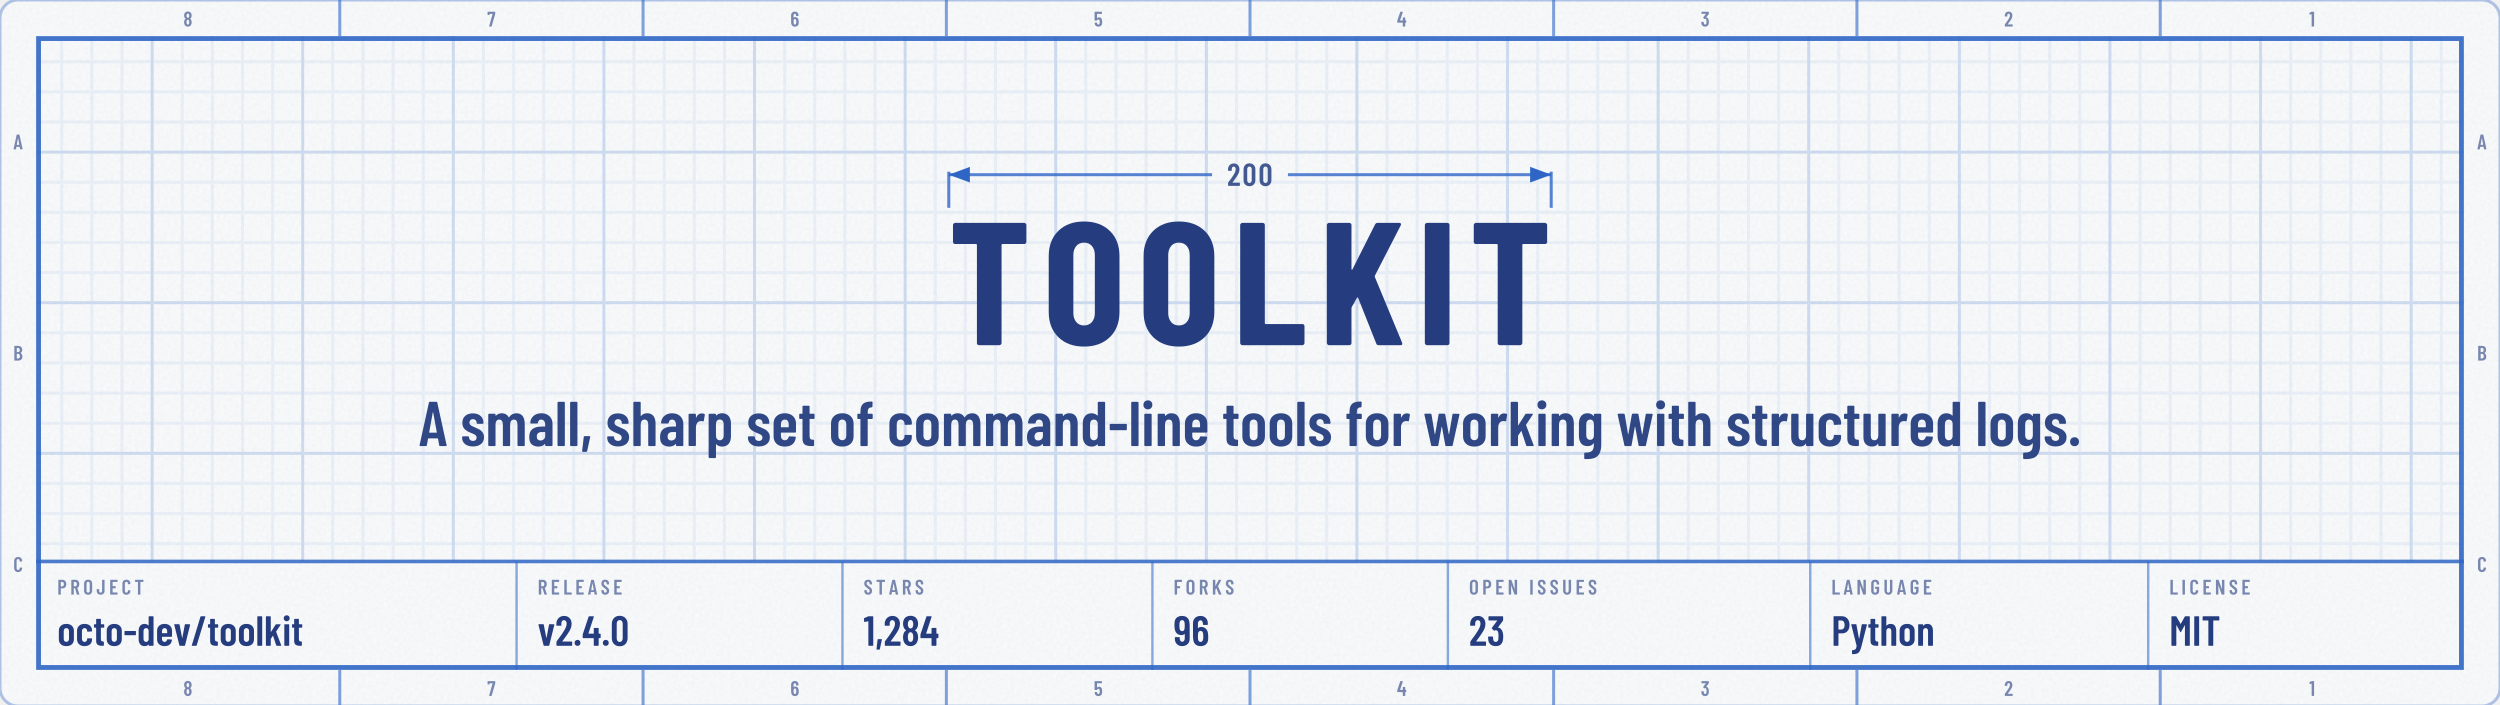
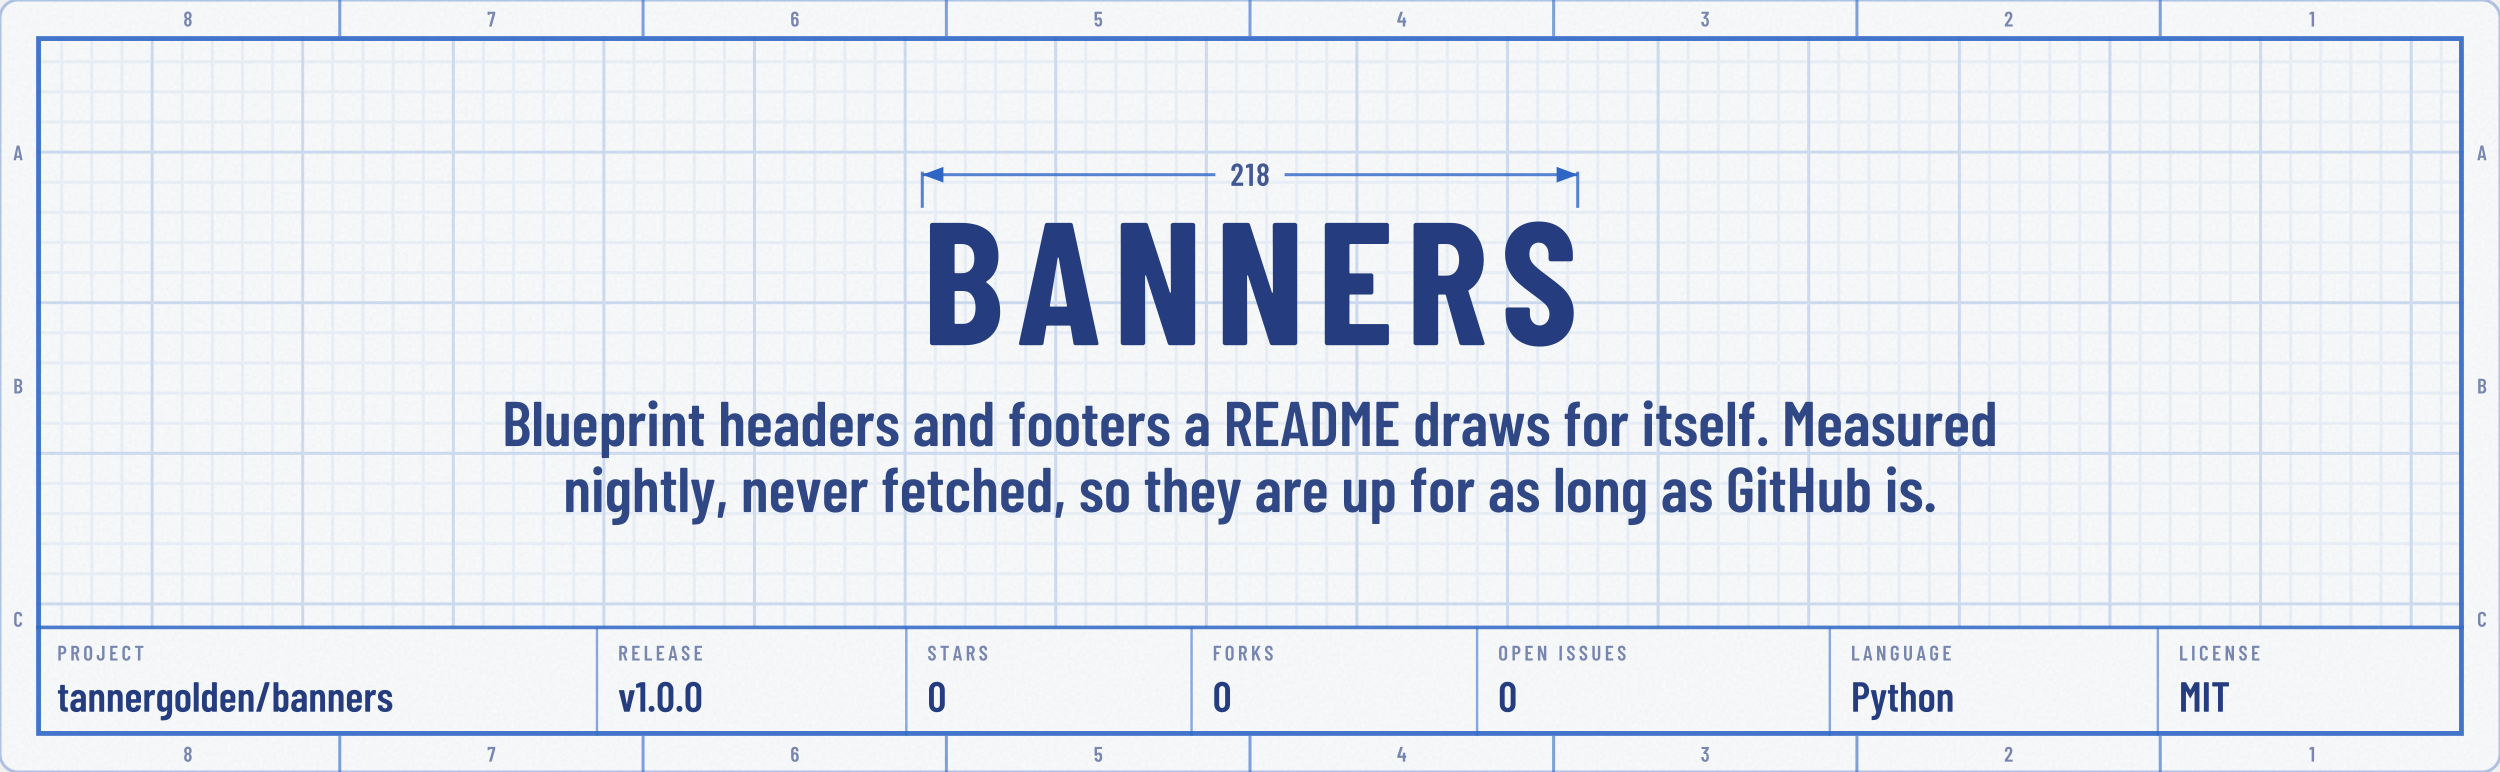
- <svg xmlns="http://www.w3.org/2000/svg" width="830" height="234" viewBox="0 0 830 234" role="img" aria-labelledby="t d">
+ <svg xmlns="http://www.w3.org/2000/svg" width="830" height="256" viewBox="0 0 830 256" role="img" aria-labelledby="t d">
  <defs>
    <clipPath id="kc1">
-       <rect x="0" y="0" width="830" height="234.4" rx="6" />
+       <rect x="0" y="0" width="830" height="256.3" rx="6" />
    </clipPath>
    <filter id="kn2" x="0" y="0" width="100%" height="100%">
      <feTurbulence type="fractalNoise" baseFrequency=".85" numOctaves="2" stitchTiles="stitch" />
      <feColorMatrix values="0 0 0 0 0 0 0 0 0 0 0 0 0 0 0 0 0 0 0.035 0" />
    </filter>
    <pattern id="kp3" width="10" height="10" patternUnits="userSpaceOnUse">
      <path d="M10 .5H.5V10" fill="none" stroke="#2F66C6" stroke-opacity="0.07" />
    </pattern>
    <pattern id="kp4" width="50" height="50" patternUnits="userSpaceOnUse">
      <path d="M50 .5H.5V50" fill="none" stroke="#2F66C6" stroke-opacity="0.14" />
    </pattern>
    <clipPath id="kc5">
-       <path clip-rule="evenodd" d="M12 12h806v210.4h-806zM12 186.4h806v36h-806z" />
+       <path clip-rule="evenodd" d="M12 12h806v232.3h-806zM12 208.3h806v36h-806z" />
    </clipPath>
    <path id="m44" d="M33 -78 59 146Q60 157 71 157H151Q164 157 161 144L112 -80Q110 -91 99 -91H45Q39 -91 36 -88Q32 -84 33 -78Z" />
-     <path id="m45" d="M27 263V339Q27 344 30 348Q34 351 39 351H286Q291 351 294 348Q298 344 298 339V263Q298 258 294 254Q291 251 286 251H39Q34 251 30 254Q27 258 27 263Z" />
    <path id="m46" d="M35 69Q35 100 55 120Q75 140 106 140Q137 140 156 120Q176 100 176 69Q176 38 156 18Q136 -2 106 -2Q75 -2 55 18Q35 38 35 69Z" />
    <path id="m47" d="M21 14 226 690Q229 700 239 700H331Q337 700 340 696Q343 692 341 686L136 10Q133 0 123 0H31Q25 0 22 4Q19 8 21 14Z" />
    <path id="m48" d="M38 183V517Q38 604 89 658Q140 711 224 711Q309 711 360 658Q412 604 412 517V183Q412 96 360 42Q309 -11 224 -11Q140 -11 89 42Q38 96 38 183ZM296 176V524Q296 563 276 586Q257 610 224 610Q192 610 173 586Q154 563 154 524V176Q154 137 173 114Q192 90 224 90Q257 90 276 114Q296 137 296 176Z" />
    <path id="m49" d="M122 700H218Q223 700 226 696Q230 693 230 688V12Q230 7 226 4Q223 0 218 0H126Q121 0 118 4Q114 7 114 12V576Q114 578 112 580Q111 582 109 581L27 565H24Q13 565 13 576L10 643Q10 653 18 657L107 697Q114 700 122 700Z" />
    <path id="m50" d="M173 100H392Q397 100 400 96Q404 93 404 88V12Q404 7 400 4Q397 0 392 0H43Q38 0 34 4Q31 7 31 12V92Q31 101 36 107L75 160Q114 212 152 266Q189 320 215 363Q273 459 273 522Q273 562 256 585Q238 608 209 608Q180 608 163 586Q146 563 147 526V487Q147 482 144 478Q140 475 135 475H41Q36 475 32 478Q29 482 29 487V530Q33 610 84 659Q134 708 214 708Q293 708 342 656Q390 605 390 521Q390 471 373 422Q356 373 319 317Q294 277 260 229Q225 181 214 166Q184 126 170 106Q168 104 169 102Q170 100 173 100Z" />
    <path id="m51" d="M387 218Q387 169 380 134Q368 66 326 29Q283 -8 210 -8Q134 -8 86 32Q38 73 32 143Q30 165 28 207Q28 219 40 219H132Q144 219 144 207Q146 173 148 156Q153 125 169 108Q185 92 210 92Q234 92 250 108Q266 123 271 152Q276 182 276 230Q276 281 269 315Q263 341 248 355Q233 369 210 369Q195 369 183 360Q177 356 174 356Q172 356 166 360L119 408Q115 412 115 417Q115 421 118 425L243 595Q245 597 244 599Q242 601 239 601H49Q44 601 40 604Q37 608 37 613V688Q37 693 40 696Q44 700 49 700H373Q378 700 382 696Q385 693 385 688V609Q385 602 380 594L266 438Q262 432 268 431Q309 426 338 392Q368 358 378 307Q387 267 387 218Z" />
    <path id="m52" d="M443 275V194Q443 189 440 186Q436 182 431 182H401Q396 182 396 177V12Q396 7 392 4Q389 0 384 0H292Q287 0 284 4Q280 7 280 12V177Q280 182 275 182H29Q24 182 20 186Q17 189 17 194V259Q17 268 19 274L158 690Q161 700 171 700H271Q277 700 280 696Q283 693 281 686L153 293Q152 287 157 287H275Q280 287 280 292V412Q280 417 284 420Q287 424 292 424H384Q389 424 392 420Q396 417 396 412V292Q396 287 401 287H431Q436 287 440 284Q443 280 443 275Z" />
    <path id="m53" d="M400 216Q400 175 396 146Q391 72 344 32Q297 -8 219 -8Q145 -8 99 30Q53 68 43 144L40 172Q40 184 52 184H144Q156 184 157 172Q157 166 159 154Q171 92 219 92Q244 92 260 108Q275 124 280 153Q284 178 284 217Q284 254 278 281Q273 307 258 322Q242 336 219 336Q171 336 157 290Q154 279 144 279H51Q46 279 42 282Q39 286 39 291V688Q39 693 42 696Q46 700 51 700H377Q382 700 386 696Q389 693 389 688V612Q389 607 386 604Q382 600 377 600H160Q155 600 155 595V400Q155 397 157 396Q159 396 161 398Q178 416 202 426Q227 437 254 437Q314 437 350 398Q387 360 394 290Q400 259 400 216Z" />
    <path id="m54" d="M401 216Q401 193 399 151Q394 75 346 34Q299 -8 221 -8Q147 -8 101 30Q55 69 46 144Q40 171 40 207L39 532Q39 613 88 660Q138 708 219 708Q295 708 343 660Q391 612 391 532V507Q391 502 388 498Q384 495 379 495H287Q282 495 278 498Q275 502 275 507V526Q275 560 258 582Q242 605 219 605Q191 605 174 583Q156 561 156 526V423Q156 420 158 419Q160 418 162 420Q191 447 234 447Q303 447 346 403Q389 359 396 286Q401 253 401 216ZM284 224Q284 250 279 295Q267 353 220 353Q196 353 180 338Q165 322 160 292Q156 257 156 224Q156 195 159 157Q164 125 180 108Q195 91 220 91Q245 91 260 109Q276 127 281 160Q284 196 284 224Z" />
    <path id="m55" d="M90 13 255 594Q257 600 251 600H116Q111 600 111 595V559Q111 554 108 550Q104 547 99 547H28Q23 547 20 550Q16 554 16 559L17 688Q17 693 20 696Q24 700 29 700H368Q373 700 376 696Q380 693 380 688V607Q380 603 378 593L211 10Q208 0 197 0H100Q87 0 90 13Z" />
    <path id="m56" d="M325 364Q358 345 375 306Q396 259 396 200Q396 147 380 107Q360 53 318 22Q275 -8 216 -8Q158 -8 116 22Q73 52 53 106Q38 148 38 200Q38 259 56 301Q71 341 109 363Q113 366 109 369Q76 390 58 427Q38 470 38 523Q38 581 58 620Q78 664 120 688Q161 712 216 712Q270 712 312 688Q353 665 374 621Q396 579 396 523Q396 471 376 429Q358 392 325 371Q319 367 325 364ZM159 559Q152 541 152 513Q152 483 162 456Q169 435 183 423Q197 411 216 411Q237 411 252 424Q266 436 273 459Q281 483 281 513Q281 547 271 568Q264 589 250 600Q236 612 216 612Q198 612 184 602Q171 591 164 573ZM281 206Q281 244 272 271Q266 295 252 308Q237 322 216 322Q195 322 180 308Q166 294 160 268Q152 242 152 208Q152 177 158 151Q163 123 178 108Q194 92 216 92Q239 92 255 108Q271 124 276 153Q281 180 281 206Z" />
-     <path id="m57" d="M384 168Q384 87 334 40Q285 -8 204 -8Q128 -8 80 40Q32 88 32 168V193Q32 198 36 202Q39 205 44 205H136Q141 205 144 202Q148 198 148 193V174Q148 140 164 118Q181 95 204 95Q232 95 250 117Q267 139 267 174V276Q267 279 265 280Q263 281 261 279Q232 253 189 253Q120 253 77 297Q34 341 27 414Q22 447 22 484Q22 518 25 549Q29 625 76 666Q124 708 203 708Q276 708 322 670Q368 631 378 556Q383 526 383 493ZM267 476Q267 506 264 543Q253 609 204 609Q179 609 163 591Q147 573 142 540Q140 516 140 476Q140 439 145 405Q150 377 166 362Q181 347 204 347Q228 347 244 362Q259 378 263 408Q267 443 267 476Z" />
    <path id="m65" d="M325 11 306 116Q306 121 300 121H154Q148 121 148 116L129 11Q128 0 116 0H25Q11 0 14 13L162 689Q164 700 175 700H281Q292 700 294 689L442 13V9Q442 0 431 0H338Q326 0 325 11ZM171 212H282Q288 212 287 217L229 533Q228 536 226 536Q224 536 223 533L166 217Q165 212 171 212Z" />
    <path id="m66" d="M242 0H66Q61 0 58 4Q54 7 54 12V688Q54 693 58 696Q61 700 66 700H224Q319 700 373 652Q427 604 427 512Q427 409 354 365Q349 362 352 359Q391 334 413 292Q435 250 435 192Q435 100 382 50Q328 0 242 0ZM170 595V409Q170 404 175 404H226Q267 404 290 429Q313 454 313 500Q313 548 290 574Q267 600 226 600H175Q170 600 170 595ZM319 208Q319 260 296 290Q273 319 233 319H175Q170 319 170 314V106Q170 101 175 101H233Q273 101 296 129Q319 157 319 208Z" />
    <path id="m67" d="M42 180V521Q42 607 94 658Q145 708 230 708Q316 708 368 658Q420 607 420 521V509Q420 504 416 500Q413 496 408 496L315 492Q303 492 303 504V529Q303 564 283 586Q263 608 230 608Q198 608 178 586Q158 564 158 529V171Q158 136 178 114Q198 92 230 92Q263 92 283 114Q303 136 303 171V196Q303 201 306 204Q310 208 315 208L408 204Q413 204 416 200Q420 197 420 192V180Q420 95 368 44Q316 -8 230 -8Q145 -8 94 44Q42 95 42 180Z" />
+     <path id="m68" d="M54 12V688Q54 693 58 696Q61 700 66 700H237Q323 700 374 648Q426 596 426 509V191Q426 104 374 52Q323 0 237 0H66Q61 0 58 4Q54 7 54 12ZM175 100 235 101Q268 101 288 128Q309 154 310 198V502Q310 547 290 574Q269 600 234 600H175Q170 600 170 595V105Q170 100 175 100Z" />
    <path id="m69" d="M391 600H175Q170 600 170 595V406Q170 401 175 401H303Q308 401 312 398Q315 394 315 389V312Q315 307 312 304Q308 300 303 300H175Q170 300 170 295V105Q170 100 175 100H391Q396 100 400 96Q403 93 403 88V12Q403 7 400 4Q396 0 391 0H66Q61 0 58 4Q54 7 54 12V688Q54 693 58 696Q61 700 66 700H391Q396 700 400 696Q403 693 403 688V612Q403 607 400 604Q396 600 391 600Z" />
    <path id="m70" d="M390 600H175Q170 600 170 595V406Q170 401 175 401H302Q307 401 310 398Q314 394 314 389V312Q314 307 310 304Q307 300 302 300H175Q170 300 170 295V12Q170 7 166 4Q163 0 158 0H66Q61 0 58 4Q54 7 54 12V688Q54 693 58 696Q61 700 66 700H390Q395 700 398 696Q402 693 402 688V612Q402 607 398 604Q395 600 390 600Z" />
    <path id="m71" d="M42 173V527Q42 609 94 658Q145 708 230 708Q315 708 368 658Q420 609 420 526V487Q420 482 416 478Q413 475 408 475H316Q311 475 308 478Q304 482 304 487V528Q304 564 284 586Q263 608 230 608Q197 608 177 586Q157 564 157 528V172Q157 136 177 114Q197 92 230 92Q263 92 284 114Q304 136 304 172V268Q304 273 299 273H238Q233 273 230 276Q226 280 226 285V358Q226 363 230 366Q233 370 238 370H408Q413 370 416 366Q420 363 420 358V173Q420 91 368 42Q315 -8 230 -8Q145 -8 94 42Q42 91 42 173Z" />
+     <path id="m72" d="M319 700H411Q416 700 420 696Q423 693 423 688V12Q423 7 420 4Q416 0 411 0H319Q314 0 310 4Q307 7 307 12V295Q307 300 302 300H175Q170 300 170 295V12Q170 7 166 4Q163 0 158 0H66Q61 0 58 4Q54 7 54 12V688Q54 693 58 696Q61 700 66 700H158Q163 700 166 696Q170 693 170 688V406Q170 401 175 401H302Q307 401 307 406V688Q307 693 310 696Q314 700 319 700Z" />
    <path id="m73" d="M54 12V688Q54 693 58 696Q61 700 66 700H158Q163 700 166 696Q170 693 170 688V12Q170 7 166 4Q163 0 158 0H66Q61 0 58 4Q54 7 54 12Z" />
    <path id="m74" d="M17 173V247Q17 252 20 256Q24 259 29 259H121Q126 259 130 256Q133 252 133 247V171Q133 136 152 114Q171 92 202 92Q233 92 252 114Q272 136 272 171V688Q272 693 276 696Q279 700 284 700H376Q381 700 384 696Q388 693 388 688V173Q388 91 336 42Q285 -8 202 -8Q119 -8 68 42Q17 91 17 173Z" />
    <path id="m75" d="M54 12V688Q54 693 58 696Q61 700 66 700H158Q163 700 166 696Q170 693 170 688V412Q170 408 172 408Q174 407 176 410L326 691Q331 700 341 700H440Q447 700 449 696Q451 692 448 686L298 405Q297 401 297 399L459 14Q460 12 460 8Q460 0 450 0H351Q340 0 337 9L219 298Q218 301 216 300Q214 300 212 298L172 231Q170 227 170 225V12Q170 7 166 4Q163 0 158 0H66Q61 0 58 4Q54 7 54 12Z" />
    <path id="m76" d="M54 12V688Q54 693 58 696Q61 700 66 700H158Q163 700 166 696Q170 693 170 688V105Q170 100 175 100H391Q396 100 400 96Q403 93 403 88V12Q403 7 400 4Q396 0 391 0H66Q61 0 58 4Q54 7 54 12Z" />
    <path id="m77" d="M383 700H475Q480 700 484 696Q487 693 487 688V12Q487 7 484 4Q480 0 475 0H383Q378 0 374 4Q371 7 371 12V484Q371 488 369 488Q367 488 365 485L278 327Q273 319 269 319Q265 319 260 327L173 485Q171 488 169 488Q167 488 167 484V12Q167 7 164 4Q160 0 155 0H63Q58 0 54 4Q51 7 51 12V688Q51 693 54 696Q58 700 63 700H155Q165 700 170 692L267 521Q270 517 273 521L368 692Q373 700 383 700Z" />
    <path id="m78" d="M350 700H441Q446 700 450 696Q453 693 453 688V12Q453 7 450 4Q446 0 441 0H336Q326 0 323 10L174 434Q173 437 170 436Q168 436 168 433L169 12Q169 7 166 4Q162 0 157 0H66Q61 0 58 4Q54 7 54 12V688Q54 693 58 696Q61 700 66 700H169Q179 700 182 690L332 269Q333 266 336 266Q338 267 338 270V688Q338 693 342 696Q345 700 350 700Z" />
    <path id="m79" d="M42 182V518Q42 604 94 656Q147 708 233 708Q319 708 372 656Q425 604 425 518V182Q425 96 372 44Q319 -8 233 -8Q147 -8 94 44Q42 96 42 182ZM309 177V523Q309 561 288 584Q267 608 233 608Q199 608 178 584Q158 561 158 523V177Q158 139 178 116Q199 92 233 92Q267 92 288 116Q309 139 309 177Z" />
    <path id="m80" d="M432 495Q432 405 384 350Q337 295 259 295H174Q169 295 169 290V12Q169 7 166 4Q162 0 157 0H65Q60 0 56 4Q53 7 53 12V689Q53 694 56 698Q60 701 65 701H253Q306 701 346 675Q387 649 410 602Q432 555 432 495ZM316 492Q316 542 294 572Q271 601 234 601H174Q169 601 169 596V391Q169 386 174 386H234Q271 386 294 414Q316 443 316 492Z" />
    <path id="m82" d="M318 10 233 297Q231 301 228 301H175Q170 301 170 296V12Q170 7 166 4Q163 0 158 0H66Q61 0 58 4Q54 7 54 12V688Q54 693 58 696Q61 700 66 700H254Q307 700 348 674Q388 649 410 602Q433 556 433 496Q433 434 409 389Q385 344 342 321Q338 320 339 315L437 14Q438 12 438 9Q438 0 427 0H331Q321 0 318 10ZM170 595V396Q170 391 175 391H236Q272 391 294 419Q317 447 317 495Q317 543 294 572Q272 600 236 600H175Q170 600 170 595Z" />
    <path id="m83" d="M34 173V199Q34 204 38 208Q41 211 46 211H137Q142 211 146 208Q149 204 149 199V179Q149 140 168 116Q188 92 219 92Q250 92 270 114Q290 137 290 174Q290 200 279 219Q268 238 248 255Q228 272 184 304Q134 340 104 368Q73 396 52 436Q32 475 32 527Q32 610 82 659Q132 708 214 708Q297 708 348 656Q399 605 399 520V496Q399 491 396 488Q392 484 387 484H297Q292 484 288 488Q285 491 285 496V522Q285 561 266 584Q246 608 214 608Q184 608 165 586Q146 565 146 527Q146 491 166 466Q187 441 247 397Q308 352 339 324Q370 295 387 261Q404 227 404 180Q404 95 353 44Q302 -8 219 -8Q136 -8 85 42Q34 92 34 173Z" />
    <path id="m84" d="M425 688V612Q425 607 422 604Q418 600 413 600H286Q281 600 281 595V12Q281 7 278 4Q274 0 269 0H177Q172 0 168 4Q165 7 165 12V595Q165 600 160 600H40Q35 600 32 604Q28 607 28 612V688Q28 693 32 696Q35 700 40 700H413Q418 700 422 696Q425 693 425 688Z" />
    <path id="m85" d="M50 194V688Q50 693 54 696Q57 700 62 700H154Q159 700 162 696Q166 693 166 688V182Q166 142 186 117Q206 92 239 92Q272 92 292 117Q312 142 312 182V688Q312 693 316 696Q319 700 324 700H416Q421 700 424 696Q428 693 428 688V194Q428 103 376 48Q324 -8 239 -8Q153 -8 102 48Q50 103 50 194Z" />
    <path id="m97" d="M397 352V12Q397 7 394 4Q390 0 385 0H293Q288 0 284 4Q281 7 281 12V31Q281 34 279 35Q277 36 275 33Q240 -8 173 -8Q116 -8 72 24Q29 57 29 143Q29 233 82 271Q134 309 224 309H276Q281 309 281 314V340Q281 376 263 398Q245 419 218 419Q197 419 183 406Q169 392 166 369Q165 357 153 357H56Q44 357 45 369Q50 437 98 478Q147 519 220 519Q299 519 348 473Q397 427 397 352ZM281 160V217Q281 222 276 222H224Q190 222 169 204Q148 185 148 150Q148 119 164 104Q180 88 205 88Q235 88 258 107Q281 126 281 160Z" />
+     <path id="m98" d="M399 357V154Q399 80 362 36Q325 -8 258 -8Q204 -8 168 27Q166 29 164 28Q162 27 162 24V12Q162 7 158 4Q155 0 150 0H58Q53 0 50 4Q46 7 46 12V688Q46 693 50 696Q53 700 58 700H150Q155 700 158 696Q162 693 162 688V486Q162 483 164 482Q167 482 170 486Q189 503 212 511Q236 519 258 519Q324 519 362 476Q399 433 399 357ZM222 419Q198 419 182 404Q166 388 162 362V149Q166 123 182 108Q198 92 222 92Q250 92 267 112Q284 131 284 163V348Q284 380 267 400Q250 419 222 419Z" />
    <path id="m99" d="M38 155V357Q38 430 86 474Q133 519 215 519Q297 519 345 476Q393 432 393 365V351Q393 346 390 342Q386 339 381 339L289 335Q277 335 277 347V357Q277 382 260 400Q242 419 215 419Q188 419 171 399Q154 379 154 348V163Q154 132 171 112Q188 92 215 92Q242 92 260 110Q277 129 277 155V165Q277 170 280 174Q284 177 289 177L381 176Q386 176 390 172Q393 169 393 164V146Q393 77 345 34Q297 -8 215 -8Q133 -8 86 36Q38 80 38 155Z" />
    <path id="m100" d="M287 700H379Q384 700 388 696Q391 693 391 688V12Q391 7 388 4Q384 0 379 0H287Q282 0 278 4Q275 7 275 12V24Q275 27 273 28Q271 29 269 27Q233 -8 179 -8Q112 -8 75 36Q38 80 38 154V357Q38 433 76 476Q113 519 179 519Q202 519 226 510Q250 502 269 483Q271 481 273 482Q275 483 275 486V688Q275 693 278 696Q282 700 287 700ZM275 149V362Q271 388 255 404Q239 419 215 419Q187 419 170 400Q153 380 153 348V163Q153 131 170 112Q187 92 215 92Q239 92 255 108Q271 123 275 149Z" />
    <path id="m101" d="M380 213H159Q154 213 154 208V163Q154 132 171 112Q188 92 215 92Q238 92 254 106Q271 121 276 144Q279 154 289 154L378 150Q383 150 386 146Q390 143 389 137Q382 67 338 30Q294 -8 215 -8Q133 -8 86 36Q38 79 38 154V357Q38 430 86 474Q133 519 215 519Q297 519 344 474Q392 430 392 357V225Q392 220 388 216Q385 213 380 213ZM154 348V303Q154 298 159 298H272Q277 298 277 303V348Q277 380 260 400Q243 419 215 419Q188 419 171 399Q154 379 154 348Z" />
    <path id="m102" d="M265 499V440Q265 435 262 432Q258 428 253 428H191Q186 428 186 423V12Q186 7 182 4Q179 0 174 0H83Q78 0 74 4Q71 7 71 12V423Q71 428 66 428H34Q29 428 26 432Q22 435 22 440V499Q22 504 26 508Q29 511 34 511H66Q71 511 71 516V541Q71 631 112 668Q153 705 243 704H251Q256 704 260 700Q263 697 263 692L261 624Q261 619 258 616Q254 612 249 612H244Q214 611 200 592Q186 574 186 536V516Q186 511 191 511H253Q258 511 262 508Q265 504 265 499Z" />
    <path id="m103" d="M287 511H379Q384 511 388 508Q391 504 391 499V19Q391 -89 342 -148Q293 -206 167 -206Q145 -206 134 -205Q122 -204 122 -192V-115Q122 -102 135 -104Q192 -105 222 -90Q253 -75 264 -46Q275 -17 275 30V41Q275 44 273 44Q271 45 269 42Q236 -1 175 -1Q108 -1 73 42Q38 86 38 161V357Q38 434 74 476Q109 519 175 519Q236 519 269 476Q271 473 273 474Q275 474 275 477V499Q275 504 278 508Q282 511 287 511ZM275 169V348Q275 380 258 400Q242 419 215 419Q188 419 171 399Q154 379 154 348V169Q154 138 171 118Q188 99 215 99Q242 99 258 118Q275 138 275 169Z" />
    <path id="m104" d="M397 352V12Q397 7 394 4Q390 0 385 0H293Q288 0 284 4Q281 7 281 12V343Q281 379 266 399Q251 419 223 419Q194 419 178 398Q162 377 162 340V12Q162 7 158 4Q155 0 150 0H58Q53 0 50 4Q46 7 46 12V688Q46 693 50 696Q53 700 58 700H150Q155 700 158 696Q162 693 162 688V479Q162 476 164 476Q167 475 170 479Q204 519 265 519Q330 519 364 476Q397 432 397 352Z" />
    <path id="m105" d="M36 652Q36 683 56 703Q76 723 107 723Q138 723 158 703Q177 683 177 652Q177 621 157 601Q137 581 107 581Q76 581 56 601Q36 621 36 652ZM50 12V499Q50 504 54 508Q57 511 62 511H154Q159 511 162 508Q166 504 166 499V12Q166 7 162 4Q159 0 154 0H62Q57 0 54 4Q50 7 50 12Z" />
-     <path id="m107" d="M46 12V688Q46 693 50 696Q53 700 58 700H150Q155 700 158 696Q162 693 162 688V332Q162 328 164 328Q166 328 168 331L277 503Q281 511 291 511H387Q394 511 396 506Q398 502 394 496L290 339Q288 335 289 332L409 14Q410 12 410 9Q410 0 399 0H304Q294 0 291 10L217 236Q216 239 214 240Q212 240 211 237L164 167Q162 163 162 161V12Q162 7 158 4Q155 0 150 0H58Q53 0 50 4Q46 7 46 12Z" />
    <path id="m108" d="M42 12V688Q42 693 46 696Q49 700 54 700H146Q151 700 154 696Q158 693 158 688V12Q158 7 154 4Q151 0 146 0H54Q49 0 46 4Q42 7 42 12Z" />
-     <path id="m109" d="M623 347V12Q623 7 620 4Q616 0 611 0H520Q515 0 512 4Q508 7 508 12V339Q508 377 493 398Q478 419 452 419Q424 419 408 398Q392 377 392 340V12Q392 7 388 4Q385 0 380 0H289Q284 0 280 4Q277 7 277 12V339Q277 377 262 398Q246 419 221 419Q193 419 177 398Q161 377 161 340V12Q161 7 158 4Q154 0 149 0H58Q53 0 50 4Q46 7 46 12V499Q46 504 50 508Q53 511 58 511H149Q154 511 158 508Q161 504 161 499V483Q161 480 163 479Q165 478 167 481Q187 501 212 510Q237 519 261 519Q335 519 370 456Q373 452 379 459Q399 491 430 505Q460 519 491 519Q556 519 590 474Q623 428 623 347Z" />
    <path id="m110" d="M397 352V12Q397 7 394 4Q390 0 385 0H293Q288 0 284 4Q281 7 281 12V343Q281 379 266 399Q251 419 223 419Q194 419 178 398Q162 377 162 340V12Q162 7 158 4Q155 0 150 0H58Q53 0 50 4Q46 7 46 12V499Q46 504 50 508Q53 511 58 511H150Q155 511 158 508Q162 504 162 499V479Q162 476 164 476Q167 475 170 479Q204 519 265 519Q330 519 364 476Q397 432 397 352Z" />
    <path id="m111" d="M38 155V356Q38 430 86 474Q134 519 216 519Q299 519 347 474Q395 430 395 356V155Q395 80 348 36Q300 -8 216 -8Q133 -8 86 36Q38 80 38 155ZM279 164V348Q279 379 262 399Q244 419 216 419Q188 419 171 400Q154 380 154 348V164Q154 132 171 112Q188 93 216 93Q244 93 262 112Q279 132 279 164Z" />
    <path id="m112" d="M403 357V155Q403 78 366 35Q329 -8 262 -8Q239 -8 215 0Q191 9 172 28Q170 30 168 29Q166 28 166 25V-177Q166 -182 162 -186Q159 -189 154 -189H62Q57 -189 54 -186Q50 -182 50 -177V499Q50 504 54 508Q57 511 62 511H154Q159 511 162 508Q166 504 166 499V487Q166 484 168 484Q171 483 174 487Q209 519 262 519Q329 519 366 476Q403 432 403 357ZM226 420Q199 420 182 400Q166 380 166 348V163Q166 131 182 112Q199 92 226 92Q254 92 271 112Q288 131 288 163V348Q288 380 271 400Q254 420 226 420Z" />
    <path id="m114" d="M297 507Q305 502 303 492L287 399Q286 387 273 392Q259 396 247 396Q235 396 225 393Q197 389 180 362Q162 334 162 296V13Q162 8 158 4Q155 1 150 1H58Q53 1 50 4Q46 8 46 13V499Q46 504 50 508Q53 511 58 511H150Q155 511 158 508Q162 504 162 499V453Q162 449 164 448Q166 448 167 452Q194 517 255 517Q282 517 297 507Z" />
    <path id="m115" d="M30 135V142Q30 147 34 150Q37 154 42 154H128Q133 154 136 150Q140 147 140 142V137Q140 113 158 97Q177 81 204 81Q230 81 245 96Q260 111 260 134Q260 154 247 168Q234 181 219 188Q204 195 165 211Q108 233 72 267Q35 301 35 368Q35 438 80 478Q124 517 200 517Q278 517 324 476Q369 434 369 364Q369 359 366 356Q362 352 357 352H273Q268 352 264 356Q261 359 261 364V370Q261 394 244 410Q228 426 203 426Q177 426 162 410Q146 393 146 370Q146 351 158 338Q170 325 185 318Q200 310 235 295Q277 278 306 262Q334 245 356 214Q377 184 377 139Q377 72 330 33Q283 -6 203 -6Q124 -6 77 32Q30 70 30 135Z" />
    <path id="m116" d="M248 429H186Q181 429 181 424V162Q181 127 194 114Q207 100 233 101H240Q245 101 248 98Q252 94 252 89V12Q252 7 248 4Q245 0 240 0H206Q138 0 104 25Q69 50 69 119V424Q69 429 64 429H29Q24 429 20 432Q17 436 17 441V499Q17 504 20 508Q24 511 29 511H64Q69 511 69 516V626Q69 631 72 634Q76 638 81 638H169Q174 638 178 634Q181 631 181 626V516Q181 511 186 511H248Q253 511 256 508Q260 504 260 499V441Q260 436 256 432Q253 429 248 429Z" />
    <path id="m117" d="M289 511H381Q386 511 390 508Q393 504 393 499V12Q393 7 390 4Q386 0 381 0H289Q284 0 280 4Q277 7 277 12V34Q277 37 275 38Q273 39 271 36Q242 -7 178 -7Q117 -7 80 30Q42 66 42 142V499Q42 504 46 508Q49 511 54 511H146Q151 511 154 508Q158 504 158 499V167Q158 92 216 92Q245 92 261 114Q277 135 277 172V499Q277 504 280 508Q284 511 289 511Z" />
    <path id="m118" d="M141 10 19 499V503Q19 512 30 512H132Q144 512 145 501L205 190Q206 187 208 187Q210 187 211 190L270 501Q271 512 283 512L385 510Q399 510 396 497L275 10Q272 0 261 0H155Q144 0 141 10Z" />
    <path id="m119" d="M126 11 19 499V503Q19 512 30 512H118Q130 512 131 501L183 190Q184 187 186 187Q188 187 189 190L244 501Q245 512 257 512H335Q347 512 348 501L404 189Q405 186 407 186Q409 186 410 189L463 501Q464 512 476 512L563 510Q576 510 573 497L466 11Q464 0 453 0H363Q351 0 350 11L297 303Q296 306 294 306Q292 306 291 303L239 11Q238 0 226 0H139Q128 0 126 11Z" />
    <path id="m121" d="M34 -187V-115Q34 -110 37 -106Q40 -103 44 -103Q77 -102 96 -94Q115 -87 126 -66Q138 -44 143 -3L142 3L16 499V503Q16 512 27 512H125Q137 512 138 501L199 170Q200 167 202 167Q204 167 205 170L264 501Q265 512 277 512L376 510Q390 510 387 497L253 -28Q234 -99 213 -134Q192 -169 154 -184Q116 -199 45 -199H40Q38 -199 36 -196Q34 -192 34 -187Z" />
-     <path id="n73" d="M44 12V688Q44 693 48 696Q51 700 56 700H173Q178 700 182 696Q185 693 185 688V12Q185 7 182 4Q178 0 173 0H56Q51 0 48 4Q44 7 44 12Z" />
-     <path id="n75" d="M44 12V688Q44 693 48 696Q51 700 56 700H173Q178 700 182 696Q185 693 185 688V436Q185 432 188 432Q190 431 191 435L320 691Q325 700 334 700H458Q465 700 468 696Q470 693 467 686L319 398Q318 394 318 392L475 14Q476 12 476 8Q476 0 466 0H341Q330 0 327 9L223 271Q222 274 220 274Q218 273 216 271L187 219Q185 215 185 213V12Q185 7 182 4Q178 0 173 0H56Q51 0 48 4Q44 7 44 12Z" />
-     <path id="n76" d="M44 12V688Q44 693 48 696Q51 700 56 700H173Q178 700 182 696Q185 693 185 688V126Q185 121 190 121H400Q405 121 408 118Q412 114 412 109V12Q412 7 408 4Q405 0 400 0H56Q51 0 48 4Q44 7 44 12Z" />
-     <path id="n79" d="M34 190V510Q34 600 89 654Q144 708 236 708Q328 708 384 654Q439 600 439 510V190Q439 100 384 46Q328 -8 236 -8Q144 -8 89 46Q34 100 34 190ZM298 184V516Q298 548 281 568Q264 587 236 587Q208 587 192 568Q175 548 175 516V184Q175 152 192 132Q208 113 236 113Q264 113 281 132Q298 152 298 184Z" />
-     <path id="n84" d="M444 688V591Q444 586 440 582Q437 579 432 579H307Q302 579 302 574V12Q302 7 298 4Q295 0 290 0H173Q168 0 164 4Q161 7 161 12V574Q161 579 156 579H36Q31 579 28 582Q24 586 24 591V688Q24 693 28 696Q31 700 36 700H432Q437 700 440 696Q444 693 444 688Z" />
+     <path id="n65" d="M325 11 309 107Q309 112 303 112H176Q170 112 170 107L154 11Q153 0 141 0H24Q11 0 14 13L161 689Q163 700 174 700H309Q320 700 322 689L468 13L469 9Q469 0 458 0H338Q326 0 325 11ZM194 221H284Q289 221 288 226L241 499Q240 502 238 502Q236 502 235 499L190 226Q190 221 194 221Z" />
+     <path id="n66" d="M245 0H56Q51 0 48 4Q44 7 44 12V688Q44 693 48 696Q51 700 56 700H223Q323 700 380 652Q436 604 436 509Q436 410 368 365Q364 362 367 359Q446 303 446 193Q446 100 390 50Q334 0 245 0ZM185 574V417Q185 412 190 412H226Q260 412 279 434Q298 455 298 494Q298 535 280 557Q261 579 226 579H190Q185 579 185 574ZM305 214Q305 258 286 284Q267 310 235 310H190Q185 310 185 305V127Q185 122 190 122H234Q267 122 286 146Q305 170 305 214Z" />
+     <path id="n69" d="M399 579H190Q185 579 185 574V416Q185 411 190 411H310Q315 411 318 408Q322 404 322 399V302Q322 297 318 294Q315 290 310 290H190Q185 290 185 285V126Q185 121 190 121H399Q404 121 408 118Q411 114 411 109V12Q411 7 408 4Q404 0 399 0H56Q51 0 48 4Q44 7 44 12V688Q44 693 48 696Q51 700 56 700H399Q404 700 408 696Q411 693 411 688V591Q411 586 408 582Q404 579 399 579Z" />
+     <path id="n78" d="M342 700H458Q463 700 466 696Q470 693 470 688V12Q470 7 466 4Q463 0 458 0H326Q316 0 313 10L189 397Q188 400 186 400Q183 399 183 396L184 12Q184 7 180 4Q177 0 172 0H56Q51 0 48 4Q44 7 44 12V688Q44 693 48 696Q51 700 56 700H187Q197 700 200 690L325 303Q326 300 328 300Q331 301 331 304L330 688Q330 693 334 696Q337 700 342 700Z" />
+     <path id="n82" d="M306 10 229 286Q227 290 224 290H190Q185 290 185 285V12Q185 7 182 4Q178 0 173 0H56Q51 0 48 4Q44 7 44 12V688Q44 693 48 696Q51 700 56 700H258Q313 700 356 674Q399 647 422 599Q446 551 446 489Q446 430 424 385Q401 340 361 315Q359 314 358 312Q357 311 358 309L450 14L451 10Q451 0 440 0H320Q309 0 306 10ZM185 574V403Q185 398 190 398H235Q266 398 286 422Q305 447 305 488Q305 530 286 554Q266 579 235 579H190Q185 579 185 574Z" />
+     <path id="n83" d="M30 175V204Q30 209 34 212Q37 216 42 216H157Q162 216 166 212Q169 209 169 204V182Q169 151 185 132Q201 113 225 113Q249 113 265 131Q281 149 281 178Q281 208 261 230Q241 251 183 293Q133 329 102 357Q71 385 49 426Q27 467 27 521Q27 606 80 657Q133 708 220 708Q308 708 362 655Q415 602 415 516V492Q415 487 412 484Q408 480 403 480H288Q283 480 280 484Q276 487 276 492V519Q276 550 260 568Q245 587 220 587Q196 587 181 570Q166 552 166 521Q166 491 185 468Q204 445 260 404Q322 358 354 330Q385 301 402 266Q420 232 420 184Q420 96 366 44Q312 -8 224 -8Q166 -8 122 15Q78 38 54 80Q30 121 30 175Z" />
  </defs>
-   <rect y="0" width="830" height="234.4" rx="6" fill="#FFFFFF" stroke="#2F66C6" stroke-opacity=".35" />
-   <rect y="0" width="830" height="234.4" rx="6" fill="#2F66C6" fill-opacity=".03" />
-   <rect y="0" width="830" height="234.4" clip-path="url(#kc1)" filter="url(#kn2)" />
+   <rect y="0" width="830" height="256.3" rx="6" fill="#FFFFFF" stroke="#2F66C6" stroke-opacity=".35" />
+   <rect y="0" width="830" height="256.3" rx="6" fill="#2F66C6" fill-opacity=".03" />
+   <rect y="0" width="830" height="256.3" clip-path="url(#kc1)" filter="url(#kn2)" />
  <g clip-path="url(#kc5)">
-     <rect y="0" width="830" height="234.4" fill="url(#kp3)" />
-     <rect y="0" width="830" height="234.4" fill="url(#kp4)" />
-   </g>
-   <rect x="12.8" y="12.8" width="804.4" height="208.8" fill="none" stroke="#2F66C6" stroke-opacity="0.9" stroke-width="1.6" />
-   <path d="M112.8 0V12M112.8 222.4V234.4M213.5 0V12M213.5 222.4V234.4M314.2 0V12M314.2 222.4V234.4M415 0V12M415 222.4V234.4M515.8 0V12M515.8 222.4V234.4M616.5 0V12M616.5 222.4V234.4M717.2 0V12M717.2 222.4V234.4" stroke="#2F66C6" stroke-opacity="0.6" />
+     <rect y="0" width="830" height="256.3" fill="url(#kp3)" />
+     <rect y="0" width="830" height="256.3" fill="url(#kp4)" />
+   </g>
+   <rect x="12.8" y="12.8" width="804.4" height="230.7" fill="none" stroke="#2F66C6" stroke-opacity="0.9" stroke-width="1.6" />
+   <path d="M112.8 0V12M112.8 244.3V256.3M213.5 0V12M213.5 244.3V256.3M314.2 0V12M314.2 244.3V256.3M415 0V12M415 244.3V256.3M515.8 0V12M515.8 244.3V256.3M616.5 0V12M616.5 244.3V256.3M717.2 0V12M717.2 244.3V256.3" stroke="#2F66C6" stroke-opacity="0.6" />
  <g transform="scale(0.007 -0.007)" fill="#253D7E" fill-opacity="0.6">
    <use href="#m56" x="8694" y="-1257" />
-     <use href="#m56" x="8694" y="-33006" />
+     <use href="#m56" x="8694" y="-36126" />
    <use href="#m55" x="23108" y="-1257" />
-     <use href="#m55" x="23108" y="-33006" />
+     <use href="#m55" x="23108" y="-36126" />
    <use href="#m54" x="37482" y="-1257" />
-     <use href="#m54" x="37482" y="-33006" />
+     <use href="#m54" x="37482" y="-36126" />
    <use href="#m53" x="51875" y="-1257" />
-     <use href="#m53" x="51875" y="-33006" />
+     <use href="#m53" x="51875" y="-36126" />
    <use href="#m52" x="66253" y="-1257" />
-     <use href="#m52" x="66253" y="-33006" />
+     <use href="#m52" x="66253" y="-36126" />
    <use href="#m51" x="80662" y="-1257" />
-     <use href="#m51" x="80662" y="-33006" />
+     <use href="#m51" x="80662" y="-36126" />
    <use href="#m50" x="95055" y="-1257" />
-     <use href="#m50" x="95055" y="-33006" />
+     <use href="#m50" x="95055" y="-36126" />
    <use href="#m49" x="109524" y="-1257" />
-     <use href="#m49" x="109524" y="-33006" />
-     <use href="#m65" x="629" y="-7082" />
-     <use href="#m65" x="117486" y="-7082" />
-     <use href="#m66" x="626" y="-17103" />
-     <use href="#m66" x="117483" y="-17103" />
-     <use href="#m67" x="629" y="-27124" />
-     <use href="#m67" x="117486" y="-27124" />
-   </g>
-   <path d="M315 69V53" stroke="#2F66C6" stroke-opacity="0.8" stroke-dasharray="12 12" stroke-dashoffset="0">
+     <use href="#m49" x="109524" y="-36126" />
+     <use href="#m65" x="629" y="-7602" />
+     <use href="#m65" x="117486" y="-7602" />
+     <use href="#m66" x="626" y="-18663" />
+     <use href="#m66" x="117483" y="-18663" />
+     <use href="#m67" x="629" y="-29724" />
+     <use href="#m67" x="117486" y="-29724" />
+   </g>
+   <path d="M306.2 69V53" stroke="#2F66C6" stroke-opacity="0.8" stroke-dasharray="12 12" stroke-dashoffset="0">
    <animate attributeName="stroke-dashoffset" values="12;12;0" keyTimes="0;.25;1" dur="1.4s" calcMode="spline" keySplines="0 0 1 1;.3 0 .2 1" fill="freeze" />
  </path>
-   <path d="M515 69V53" stroke="#2F66C6" stroke-opacity="0.8" stroke-dasharray="12 12" stroke-dashoffset="0">
+   <path d="M523.8 69V53" stroke="#2F66C6" stroke-opacity="0.8" stroke-dasharray="12 12" stroke-dashoffset="0">
    <animate attributeName="stroke-dashoffset" values="12;12;0" keyTimes="0;.25;1" dur="1.4s" calcMode="spline" keySplines="0 0 1 1;.3 0 .2 1" fill="freeze" />
  </path>
-   <path d="M315 58H402.4M427.6 58H515" stroke="#2F66C6" stroke-opacity="0.8" stroke-dasharray="102 102" stroke-dashoffset="0">
-     <animate attributeName="stroke-dashoffset" values="102;102;0" keyTimes="0;.25;1" dur="1.4s" calcMode="spline" keySplines="0 0 1 1;.3 0 .2 1" fill="freeze" />
+   <path d="M306.2 58H403.5M426.5 58H523.8" stroke="#2F66C6" stroke-opacity="0.8" stroke-dasharray="110.8 110.8" stroke-dashoffset="0">
+     <animate attributeName="stroke-dashoffset" values="110.8;110.8;0" keyTimes="0;.25;1" dur="1.4s" calcMode="spline" keySplines="0 0 1 1;.3 0 .2 1" fill="freeze" />
  </path>
-   <path d="M12 186.4H818" stroke="#2F66C6" stroke-opacity="0.85" stroke-width="1.2" stroke-dasharray="808 808" stroke-dashoffset="0">
+   <path d="M12 208.3H818" stroke="#2F66C6" stroke-opacity="0.85" stroke-width="1.2" stroke-dasharray="808 808" stroke-dashoffset="0">
    <animate attributeName="stroke-dashoffset" values="808;808;0" keyTimes="0;.25;1" dur="1.4s" calcMode="spline" keySplines="0 0 1 1;.3 0 .2 1" fill="freeze" />
  </path>
-   <g transform="translate(315 114.6) scale(0.058 -0.058)" fill="#253D7E">
-     <use href="#n84" x="0" />
-     <use href="#n79" x="538" />
-     <use href="#n79" x="1081" />
-     <use href="#n76" x="1624" />
-     <use href="#n75" x="2120" />
-     <use href="#n73" x="2681" />
-     <use href="#n84" x="2981" />
-   </g>
-   <path d="M315 58l7 -2.6v5.2z" fill="#2F66C6" />
-   <path d="M515 58l-7 -2.6v5.2z" fill="#2F66C6" />
-   <g transform="translate(407.4 61.7) scale(0.0105 -0.0105)" fill="#253D7E" fill-opacity="0.85">
+   <g transform="translate(306.2 114.6) scale(0.058 -0.058)" fill="#253D7E">
+     <use href="#n66" x="0" />
+     <use href="#n65" x="540" />
+     <use href="#n78" x="1092" />
+     <use href="#n78" x="1676" />
+     <use href="#n69" x="2260" />
+     <use href="#n82" x="2768" />
+     <use href="#n83" x="3309" />
+   </g>
+   <path d="M306.2 58l7 -2.6v5.2z" fill="#2F66C6" />
+   <path d="M523.8 58l-7 -2.6v5.2z" fill="#2F66C6" />
+   <g transform="translate(408.5 61.7) scale(0.0105 -0.0105)" fill="#253D7E" fill-opacity="0.85">
    <use href="#m50" x="0" />
-     <use href="#m48" x="482" />
-     <use href="#m48" x="989" />
-   </g>
-   <g transform="translate(139 148.1) scale(0.021 -0.021)" fill="#253D7E" fill-opacity="0.94">
-     <use href="#m65" x="0" />
-     <use href="#m115" x="656" />
-     <use href="#m109" x="1054" />
-     <use href="#m97" x="1719" />
-     <use href="#m108" x="2153" />
-     <use href="#m108" x="2352" />
-     <use href="#m44" x="2551" />
-     <use href="#m115" x="2950" />
-     <use href="#m104" x="3348" />
-     <use href="#m97" x="3787" />
-     <use href="#m114" x="4221" />
-     <use href="#m112" x="4534" />
-     <use href="#m115" x="5175" />
-     <use href="#m101" x="5573" />
-     <use href="#m116" x="5999" />
-     <use href="#m111" x="6481" />
-     <use href="#m102" x="6913" />
-     <use href="#m99" x="7404" />
-     <use href="#m111" x="7826" />
-     <use href="#m109" x="8258" />
-     <use href="#m109" x="8923" />
-     <use href="#m97" x="9588" />
-     <use href="#m110" x="10022" />
-     <use href="#m100" x="10461" />
-     <use href="#m45" x="10898" />
-     <use href="#m108" x="11223" />
-     <use href="#m105" x="11422" />
-     <use href="#m110" x="11637" />
-     <use href="#m101" x="12076" />
-     <use href="#m116" x="12702" />
-     <use href="#m111" x="12984" />
-     <use href="#m111" x="13416" />
-     <use href="#m108" x="13848" />
-     <use href="#m115" x="14047" />
-     <use href="#m102" x="14645" />
-     <use href="#m111" x="14936" />
-     <use href="#m114" x="15368" />
-     <use href="#m119" x="15881" />
-     <use href="#m111" x="16473" />
-     <use href="#m114" x="16905" />
-     <use href="#m107" x="17218" />
-     <use href="#m105" x="17651" />
-     <use href="#m110" x="17866" />
-     <use href="#m103" x="18305" />
-     <use href="#m119" x="18936" />
-     <use href="#m105" x="19528" />
-     <use href="#m116" x="19743" />
-     <use href="#m104" x="20025" />
-     <use href="#m115" x="20664" />
-     <use href="#m116" x="21062" />
-     <use href="#m114" x="21344" />
-     <use href="#m117" x="21657" />
-     <use href="#m99" x="22095" />
-     <use href="#m116" x="22517" />
-     <use href="#m117" x="22799" />
-     <use href="#m114" x="23237" />
-     <use href="#m101" x="23550" />
-     <use href="#m100" x="23976" />
-     <use href="#m108" x="24613" />
-     <use href="#m111" x="24812" />
-     <use href="#m103" x="25244" />
-     <use href="#m115" x="25675" />
-     <use href="#m46" x="26073" />
-   </g>
-   <g transform="translate(19 197.4) scale(0.007 -0.007)" fill="#253D7E" fill-opacity="0.6">
+     <use href="#m49" x="482" />
+     <use href="#m56" x="813" />
+   </g>
+   <g transform="translate(166.7 148.1) scale(0.021 -0.021)" fill="#253D7E" fill-opacity="0.94">
+     <use href="#m66" x="0" />
+     <use href="#m108" x="462" />
+     <use href="#m117" x="661" />
+     <use href="#m101" x="1099" />
+     <use href="#m112" x="1525" />
+     <use href="#m114" x="1966" />
+     <use href="#m105" x="2279" />
+     <use href="#m110" x="2494" />
+     <use href="#m116" x="2933" />
+     <use href="#m104" x="3415" />
+     <use href="#m101" x="3854" />
+     <use href="#m97" x="4280" />
+     <use href="#m100" x="4714" />
+     <use href="#m101" x="5151" />
+     <use href="#m114" x="5577" />
+     <use href="#m115" x="5890" />
+     <use href="#m97" x="6488" />
+     <use href="#m110" x="6922" />
+     <use href="#m100" x="7361" />
+     <use href="#m102" x="7998" />
+     <use href="#m111" x="8289" />
+     <use href="#m111" x="8721" />
+     <use href="#m116" x="9153" />
+     <use href="#m101" x="9435" />
+     <use href="#m114" x="9861" />
+     <use href="#m115" x="10174" />
+     <use href="#m97" x="10772" />
+     <use href="#m82" x="11406" />
+     <use href="#m69" x="11867" />
+     <use href="#m65" x="12302" />
+     <use href="#m68" x="12758" />
+     <use href="#m77" x="13230" />
+     <use href="#m69" x="13768" />
+     <use href="#m100" x="14403" />
+     <use href="#m114" x="14840" />
+     <use href="#m97" x="15153" />
+     <use href="#m119" x="15587" />
+     <use href="#m115" x="16179" />
+     <use href="#m102" x="16777" />
+     <use href="#m111" x="17068" />
+     <use href="#m114" x="17500" />
+     <use href="#m105" x="18013" />
+     <use href="#m116" x="18228" />
+     <use href="#m115" x="18510" />
+     <use href="#m101" x="18908" />
+     <use href="#m108" x="19334" />
+     <use href="#m102" x="19533" />
+     <use href="#m46" x="19824" />
+     <use href="#m77" x="20235" />
+     <use href="#m101" x="20773" />
+     <use href="#m97" x="21199" />
+     <use href="#m115" x="21633" />
+     <use href="#m117" x="22031" />
+     <use href="#m114" x="22469" />
+     <use href="#m101" x="22782" />
+     <use href="#m100" x="23208" />
+   </g>
+   <g transform="translate(187 170) scale(0.021 -0.021)" fill="#253D7E" fill-opacity="0.94">
+     <use href="#m110" x="0" />
+     <use href="#m105" x="439" />
+     <use href="#m103" x="654" />
+     <use href="#m104" x="1085" />
+     <use href="#m116" x="1524" />
+     <use href="#m108" x="1806" />
+     <use href="#m121" x="2005" />
+     <use href="#m44" x="2408" />
+     <use href="#m110" x="2807" />
+     <use href="#m101" x="3246" />
+     <use href="#m118" x="3672" />
+     <use href="#m101" x="4087" />
+     <use href="#m114" x="4513" />
+     <use href="#m102" x="5026" />
+     <use href="#m101" x="5317" />
+     <use href="#m116" x="5743" />
+     <use href="#m99" x="6025" />
+     <use href="#m104" x="6447" />
+     <use href="#m101" x="6886" />
+     <use href="#m100" x="7312" />
+     <use href="#m44" x="7749" />
+     <use href="#m115" x="8148" />
+     <use href="#m111" x="8546" />
+     <use href="#m116" x="9178" />
+     <use href="#m104" x="9460" />
+     <use href="#m101" x="9899" />
+     <use href="#m121" x="10325" />
+     <use href="#m97" x="10928" />
+     <use href="#m114" x="11362" />
+     <use href="#m101" x="11675" />
+     <use href="#m117" x="12301" />
+     <use href="#m112" x="12739" />
+     <use href="#m102" x="13380" />
+     <use href="#m111" x="13671" />
+     <use href="#m114" x="14103" />
+     <use href="#m97" x="14616" />
+     <use href="#m115" x="15050" />
+     <use href="#m108" x="15648" />
+     <use href="#m111" x="15847" />
+     <use href="#m110" x="16279" />
+     <use href="#m103" x="16718" />
+     <use href="#m97" x="17349" />
+     <use href="#m115" x="17783" />
+     <use href="#m71" x="18381" />
+     <use href="#m105" x="18843" />
+     <use href="#m116" x="19058" />
+     <use href="#m72" x="19340" />
+     <use href="#m117" x="19817" />
+     <use href="#m98" x="20255" />
+     <use href="#m105" x="20892" />
+     <use href="#m115" x="21107" />
+     <use href="#m46" x="21505" />
+   </g>
+   <g transform="translate(19 219.3) scale(0.007 -0.007)" fill="#253D7E" fill-opacity="0.6">
    <use href="#m80" x="0" />
    <use href="#m82" x="614" />
    <use href="#m79" x="1232" />
    <use href="#m74" x="1856" />
    <use href="#m69" x="2457" />
    <use href="#m67" x="3049" />
    <use href="#m84" x="3663" />
  </g>
-   <g transform="translate(19 214.4) scale(0.014 -0.014)" fill="#253D7E">
-     <use href="#m111" x="0" />
-     <use href="#m99" x="432" />
-     <use href="#m116" x="854" />
-     <use href="#m111" x="1136" />
-     <use href="#m45" x="1568" />
-     <use href="#m100" x="1893" />
-     <use href="#m101" x="2330" />
-     <use href="#m118" x="2756" />
-     <use href="#m47" x="3171" />
-     <use href="#m116" x="3557" />
-     <use href="#m111" x="3839" />
-     <use href="#m111" x="4271" />
-     <use href="#m108" x="4703" />
-     <use href="#m107" x="4902" />
-     <use href="#m105" x="5335" />
-     <use href="#m116" x="5550" />
-   </g>
-   <g transform="translate(178.5 197.4) scale(0.007 -0.007)" fill="#253D7E" fill-opacity="0.6">
+   <g transform="translate(19 236.3) scale(0.014 -0.014)" fill="#253D7E">
+     <use href="#m116" x="0" />
+     <use href="#m97" x="282" />
+     <use href="#m110" x="716" />
+     <use href="#m110" x="1155" />
+     <use href="#m101" x="1594" />
+     <use href="#m114" x="2020" />
+     <use href="#m103" x="2333" />
+     <use href="#m111" x="2764" />
+     <use href="#m108" x="3196" />
+     <use href="#m100" x="3395" />
+     <use href="#m101" x="3832" />
+     <use href="#m110" x="4258" />
+     <use href="#m47" x="4697" />
+     <use href="#m98" x="5083" />
+     <use href="#m97" x="5520" />
+     <use href="#m110" x="5954" />
+     <use href="#m110" x="6393" />
+     <use href="#m101" x="6832" />
+     <use href="#m114" x="7258" />
+     <use href="#m115" x="7571" />
+   </g>
+   <g transform="translate(205.2 219.3) scale(0.007 -0.007)" fill="#253D7E" fill-opacity="0.6">
    <use href="#m82" x="0" />
    <use href="#m69" x="618" />
    <use href="#m76" x="1210" />
    <use href="#m69" x="1782" />
    <use href="#m65" x="2375" />
    <use href="#m83" x="2988" />
    <use href="#m69" x="3579" />
  </g>
-   <g transform="translate(178.5 214.4) scale(0.014 -0.014)" fill="#253D7E">
+   <g transform="translate(205.2 236.3) scale(0.014 -0.014)" fill="#253D7E">
    <use href="#m118" x="0" />
-     <use href="#m50" x="415" />
-     <use href="#m46" x="840" />
-     <use href="#m52" x="1051" />
-     <use href="#m46" x="1510" />
-     <use href="#m48" x="1721" />
-   </g>
-   <g transform="translate(286.7 197.4) scale(0.007 -0.007)" fill="#253D7E" fill-opacity="0.6">
+     <use href="#m49" x="415" />
+     <use href="#m46" x="689" />
+     <use href="#m48" x="900" />
+     <use href="#m46" x="1350" />
+     <use href="#m48" x="1561" />
+   </g>
+   <g transform="translate(307.9 219.3) scale(0.007 -0.007)" fill="#253D7E" fill-opacity="0.6">
    <use href="#m83" x="0" />
    <use href="#m84" x="591" />
    <use href="#m65" x="1200" />
    <use href="#m82" x="1813" />
    <use href="#m83" x="2432" />
  </g>
-   <g transform="translate(286.7 214.4) scale(0.014 -0.014)" fill="#253D7E">
-     <use href="#m49" x="0" />
-     <use href="#m44" x="274" />
-     <use href="#m50" x="473" />
-     <use href="#m56" x="898" />
-     <use href="#m52" x="1332" />
-   </g>
-   <g transform="translate(389.6 197.4) scale(0.007 -0.007)" fill="#253D7E" fill-opacity="0.6">
+   <g transform="translate(307.9 236.3) scale(0.014 -0.014)" fill="#253D7E">
+     <use href="#m48" x="0" />
+   </g>
+   <g transform="translate(402.6 219.3) scale(0.007 -0.007)" fill="#253D7E" fill-opacity="0.6">
    <use href="#m70" x="0" />
    <use href="#m79" x="572" />
    <use href="#m82" x="1196" />
    <use href="#m75" x="1814" />
    <use href="#m83" x="2449" />
  </g>
-   <g transform="translate(389.6 214.4) scale(0.014 -0.014)" fill="#253D7E">
-     <use href="#m57" x="0" />
-     <use href="#m54" x="423" />
-   </g>
-   <g transform="translate(487.7 197.4) scale(0.007 -0.007)" fill="#253D7E" fill-opacity="0.6">
+   <g transform="translate(402.6 236.3) scale(0.014 -0.014)" fill="#253D7E">
+     <use href="#m48" x="0" />
+   </g>
+   <g transform="translate(497.4 219.3) scale(0.007 -0.007)" fill="#253D7E" fill-opacity="0.6">
    <use href="#m79" x="0" />
    <use href="#m80" x="624" />
    <use href="#m69" x="1238" />
    <use href="#m78" x="1830" />
    <use href="#m73" x="2852" />
    <use href="#m83" x="3233" />
    <use href="#m83" x="3824" />
    <use href="#m85" x="4415" />
    <use href="#m69" x="5050" />
    <use href="#m83" x="5642" />
  </g>
-   <g transform="translate(487.7 214.4) scale(0.014 -0.014)" fill="#253D7E">
-     <use href="#m50" x="0" />
-     <use href="#m51" x="425" />
-   </g>
-   <g transform="translate(608 197.4) scale(0.007 -0.007)" fill="#253D7E" fill-opacity="0.6">
+   <g transform="translate(497.4 236.3) scale(0.014 -0.014)" fill="#253D7E">
+     <use href="#m48" x="0" />
+   </g>
+   <g transform="translate(614.5 219.3) scale(0.007 -0.007)" fill="#253D7E" fill-opacity="0.6">
    <use href="#m76" x="0" />
    <use href="#m65" x="572" />
    <use href="#m78" x="1185" />
    <use href="#m71" x="1849" />
    <use href="#m85" x="2469" />
    <use href="#m65" x="3104" />
    <use href="#m71" x="3717" />
    <use href="#m69" x="4336" />
  </g>
-   <g transform="translate(608 214.4) scale(0.014 -0.014)" fill="#253D7E">
+   <g transform="translate(614.5 236.3) scale(0.014 -0.014)" fill="#253D7E">
    <use href="#m80" x="0" />
    <use href="#m121" x="457" />
    <use href="#m116" x="860" />
    <use href="#m104" x="1142" />
    <use href="#m111" x="1581" />
    <use href="#m110" x="2013" />
  </g>
-   <g transform="translate(720.2 197.4) scale(0.007 -0.007)" fill="#253D7E" fill-opacity="0.6">
+   <g transform="translate(723.4 219.3) scale(0.007 -0.007)" fill="#253D7E" fill-opacity="0.6">
    <use href="#m76" x="0" />
    <use href="#m73" x="572" />
    <use href="#m67" x="953" />
    <use href="#m69" x="1567" />
    <use href="#m78" x="2160" />
    <use href="#m83" x="2824" />
    <use href="#m69" x="3415" />
  </g>
-   <g transform="translate(720.2 214.4) scale(0.014 -0.014)" fill="#253D7E">
+   <g transform="translate(723.4 236.3) scale(0.014 -0.014)" fill="#253D7E">
    <use href="#m77" x="0" />
    <use href="#m73" x="538" />
    <use href="#m84" x="762" />
  </g>
-   <path d="M171.5 186.4V222.4M279.7 186.4V222.4M382.6 186.4V222.4M480.7 186.4V222.4M601 186.4V222.4M713.2 186.4V222.4" stroke="#2F66C6" stroke-opacity="0.55" stroke-width=".8" />
+   <path d="M198.2 208.3V244.3M300.9 208.3V244.3M395.6 208.3V244.3M490.4 208.3V244.3M607.5 208.3V244.3M716.4 208.3V244.3" stroke="#2F66C6" stroke-opacity="0.55" stroke-width=".8" />
</svg>
